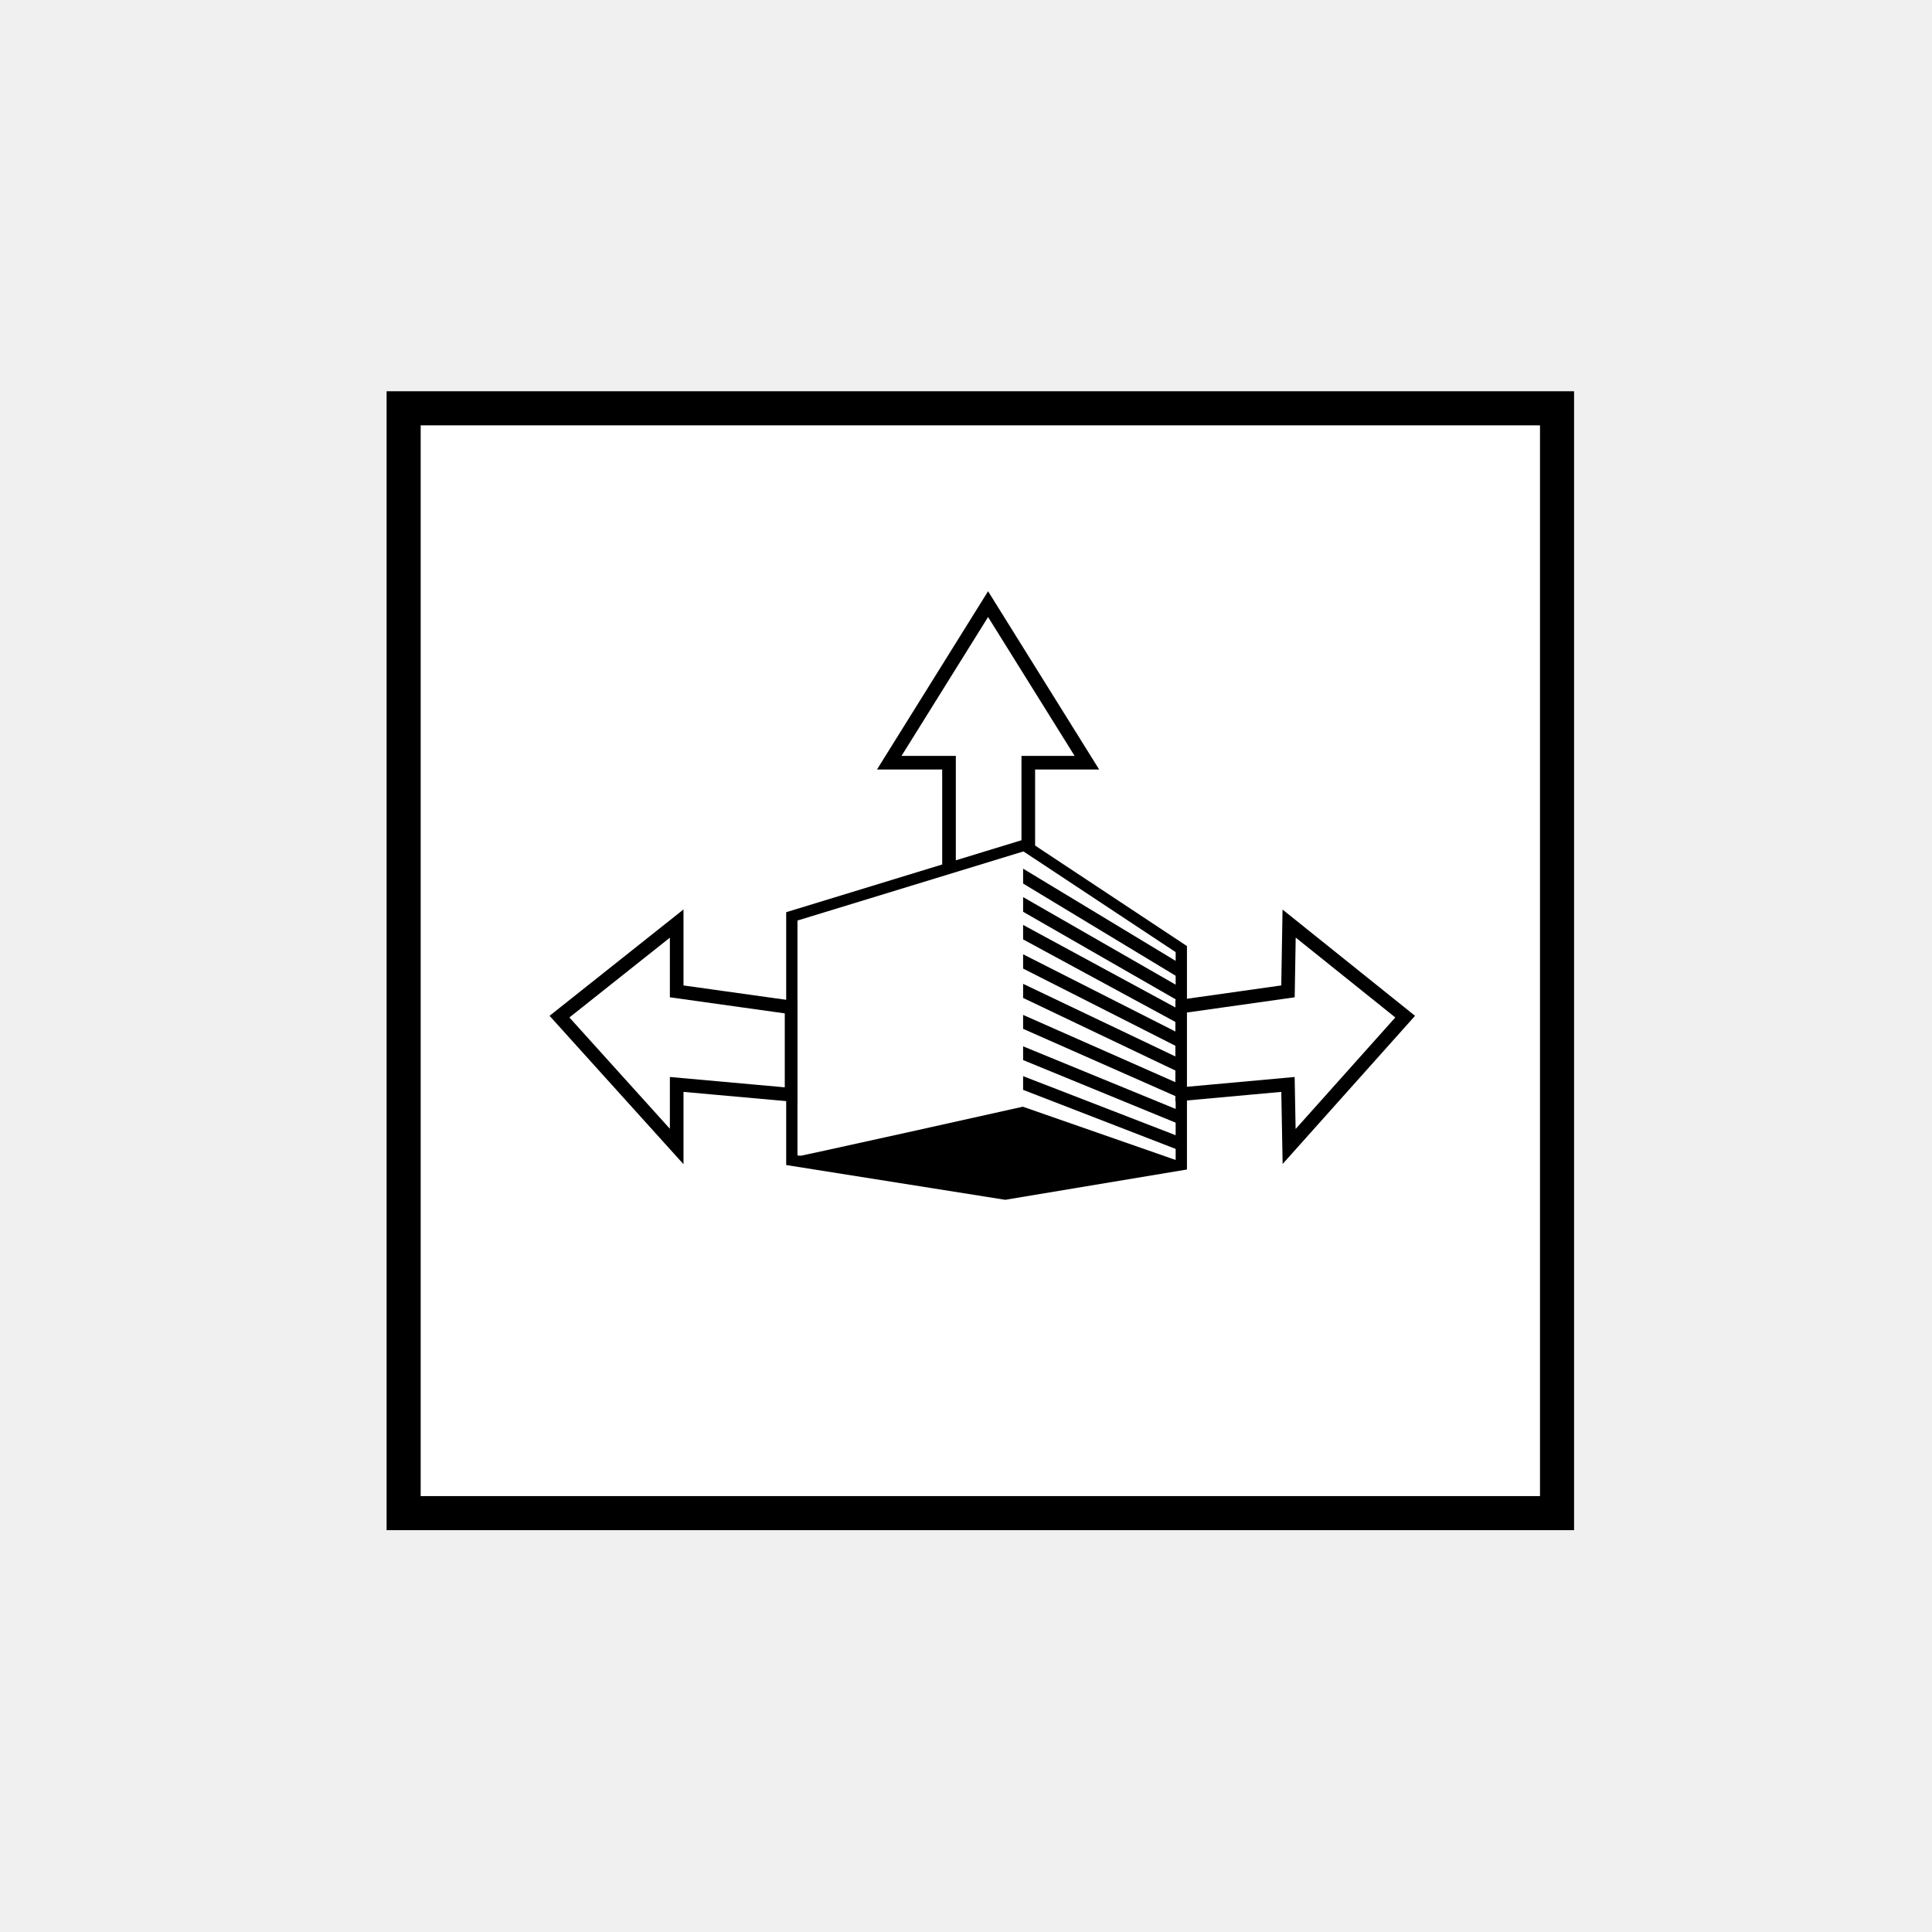
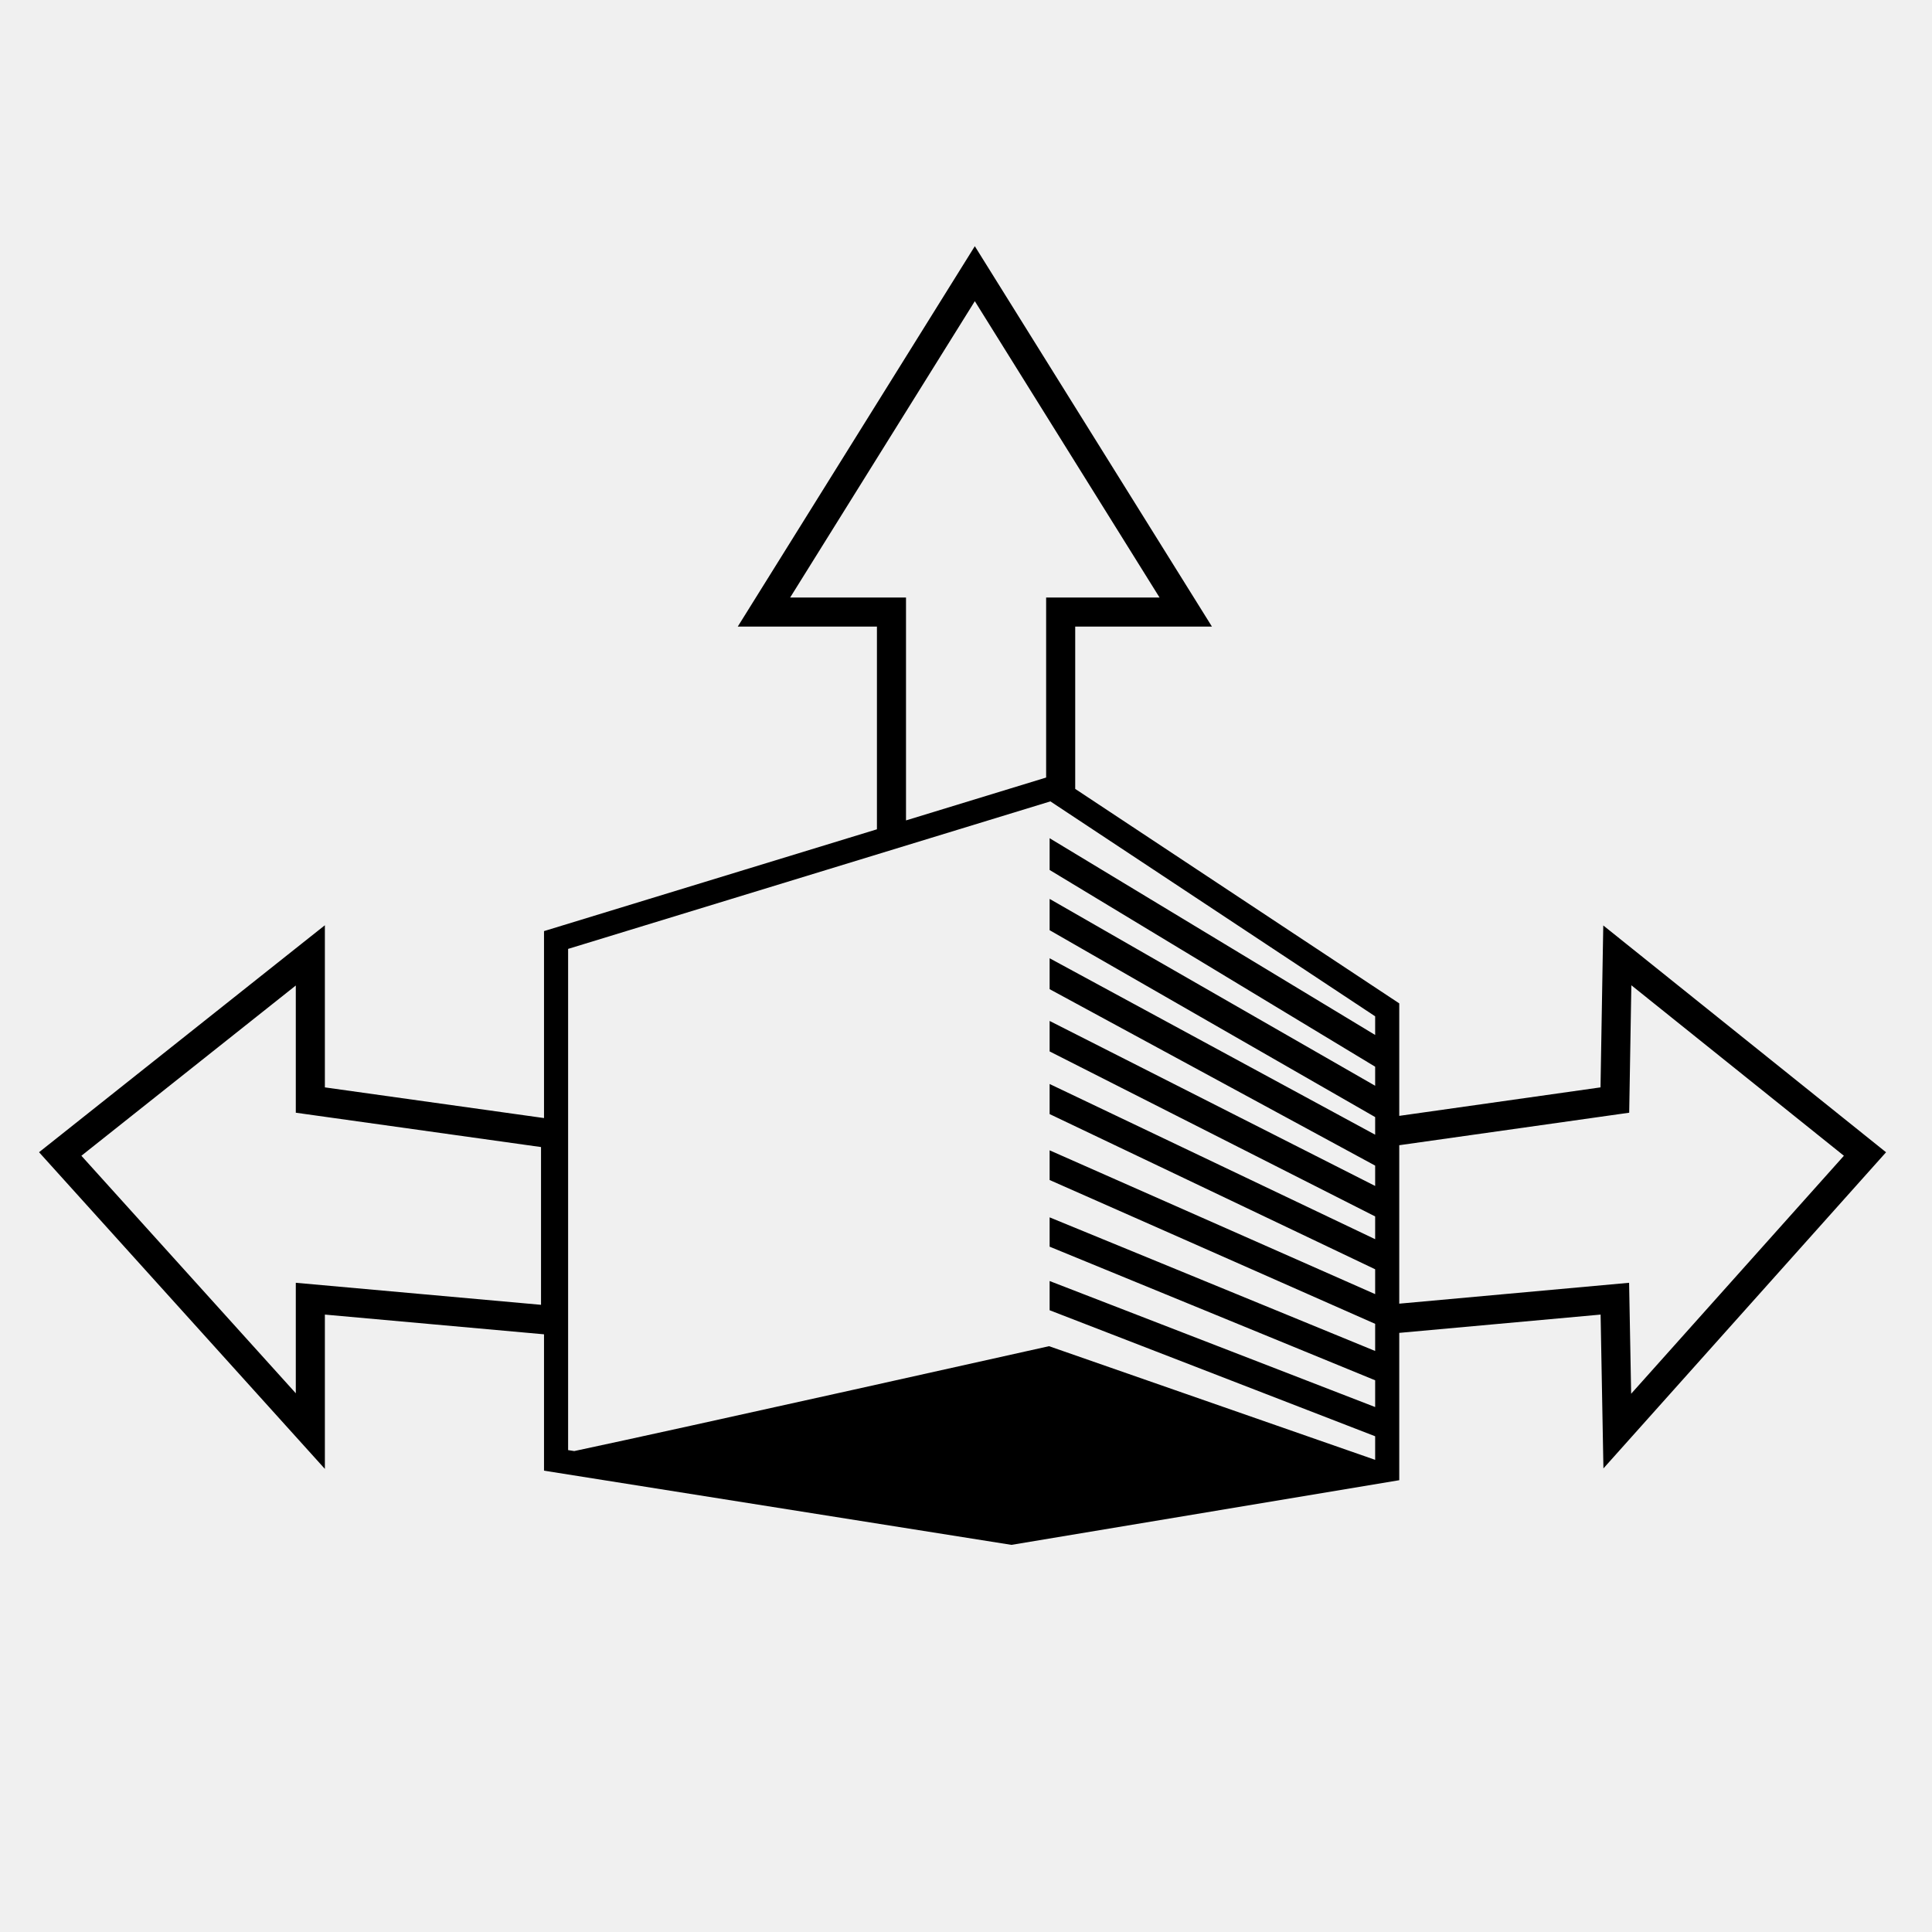
- <svg xmlns="http://www.w3.org/2000/svg" width="80mm" height="80mm" viewBox="0 0 283.465 283.465" id="svg38008" version="1.1">
+ <svg xmlns="http://www.w3.org/2000/svg" version="1.1" id="svg38008" viewBox="0 0 283.465 283.465" height="80mm" width="80mm">
  <defs id="defs38010" />
-   <g id="layer1" transform="translate(0,-768.8976)">
-     <rect style="opacity:1;fill:#ffffff;fill-opacity:1;fill-rule:nonzero;stroke:#000000;stroke-width:5;stroke-linecap:square;stroke-linejoin:miter;stroke-miterlimit:4;stroke-dasharray:none;stroke-dashoffset:825.364;stroke-opacity:1" id="rect37523" width="169.228" height="162.102" x="59.222" y="828.804" ry="0" />
-     <polygon stroke-miterlimit="10" points="-954.1,669 -943.9,660.9 -943.9,666.8 -933.9,668.2 -933.9,675.8 -943.9,674.9 -943.9,680.3 " id="polygon2361-5-5" style="fill:#ffffff;fill-opacity:1;stroke:#000000;stroke-width:1.186;stroke-miterlimit:10;stroke-dasharray:none" transform="matrix(1.68589,0,0,1.68589,1690.595,-209.8001)" />
-     <polygon stroke-miterlimit="10" points="-880.5,669 -890.6,660.9 -890.7,666.8 -900.6,668.2 -900.6,675.8 -890.7,674.9 -890.6,680.3 " id="polygon2363-0-3" style="fill:#ffffff;fill-opacity:1;stroke:#000000;stroke-width:1.186;stroke-miterlimit:10;stroke-dasharray:none" transform="matrix(1.68589,0,0,1.68589,1690.595,-209.8001)" />
-     <polygon stroke-miterlimit="10" points="-916.8,633.1 -925.4,646.9 -920.2,646.9 -920.2,656.6 -913.3,656.6 -913.3,646.9 -908.2,646.9 " id="polygon2365-2-5" style="fill:#ffffff;fill-opacity:1;stroke:#000000;stroke-width:1.186;stroke-miterlimit:10;stroke-dasharray:none" transform="matrix(1.68589,0,0,1.68589,1690.595,-209.8001)" />
-     <g id="g37525" transform="matrix(0.8686527,0,0,0.8686527,-768.9809,836.7796)">
-       <path style="color:#000000;font-style:normal;font-variant:normal;font-weight:normal;font-stretch:normal;font-size:medium;line-height:normal;font-family:sans-serif;text-indent:0;text-align:start;text-decoration:none;text-decoration-line:none;text-decoration-style:solid;text-decoration-color:#000000;letter-spacing:normal;word-spacing:normal;text-transform:none;direction:ltr;block-progression:tb;writing-mode:lr-tb;baseline-shift:baseline;text-anchor:start;white-space:normal;clip-rule:nonzero;display:inline;overflow:visible;visibility:visible;opacity:1;isolation:auto;mix-blend-mode:normal;color-interpolation:sRGB;color-interpolation-filters:linearRGB;solid-color:#000000;solid-opacity:1;fill:#ffffff;fill-opacity:1;fill-rule:nonzero;stroke:none;stroke-width:1;stroke-linecap:butt;stroke-linejoin:miter;stroke-miterlimit:10;stroke-dasharray:none;stroke-dashoffset:0;stroke-opacity:1;color-rendering:auto;image-rendering:auto;shape-rendering:auto;text-rendering:auto;enable-background:accumulate" d="m 1058.082,65.574 25.704,17.012 0,35.1 -28.795,4.8 -35.081,-5.568 0,-39.67 z" id="path37527" />
-       <g transform="translate(140.2942,-30.22913)" id="g37529">
-         <path style="color:#000000;font-style:normal;font-variant:normal;font-weight:normal;font-stretch:normal;font-size:medium;line-height:normal;font-family:sans-serif;text-indent:0;text-align:start;text-decoration:none;text-decoration-line:none;text-decoration-style:solid;text-decoration-color:#000000;letter-spacing:normal;word-spacing:normal;text-transform:none;direction:ltr;block-progression:tb;writing-mode:lr-tb;baseline-shift:baseline;text-anchor:start;white-space:normal;clip-rule:nonzero;display:inline;overflow:visible;visibility:visible;opacity:1;isolation:auto;mix-blend-mode:normal;color-interpolation:sRGB;color-interpolation-filters:linearRGB;solid-color:#000000;solid-opacity:1;fill:#000000;fill-opacity:1;fill-rule:nonzero;stroke:none;stroke-width:1;stroke-linecap:butt;stroke-linejoin:miter;stroke-miterlimit:10;stroke-dasharray:none;stroke-dashoffset:0;stroke-opacity:1;color-rendering:auto;image-rendering:auto;shape-rendering:auto;text-rendering:auto;enable-background:accumulate" d="m 918.14,93.806 -0.432,0.134 -39.953,12.219 0,42.705 36.996,5.873 30.695,-5.117 0,-37.741 -27.305,-18.073 z m -0.305,2.086 25.704,17.012 0,35.1 -28.795,4.8 -35.081,-5.568 0,-39.67 38.172,-11.675 z" id="path37531" />
-         <path style="opacity:1;fill:#000000;fill-opacity:1;fill-rule:nonzero;stroke:none;stroke-width:3;stroke-linecap:butt;stroke-linejoin:miter;stroke-miterlimit:10;stroke-dasharray:none;stroke-dashoffset:825.364;stroke-opacity:1" d="m 877.856,147.773 c 0.66,0 39.871,-8.761 39.871,-8.761 l 27.31,9.518 -31.387,5.181 z" id="path37533" />
-         <path style="color:#000000;font-style:normal;font-variant:normal;font-weight:normal;font-stretch:normal;font-size:medium;line-height:normal;font-family:sans-serif;text-indent:0;text-align:start;text-decoration:none;text-decoration-line:none;text-decoration-style:solid;text-decoration-color:#000000;letter-spacing:normal;word-spacing:normal;text-transform:none;direction:ltr;block-progression:tb;writing-mode:lr-tb;baseline-shift:baseline;text-anchor:start;white-space:normal;clip-rule:nonzero;display:inline;overflow:visible;visibility:visible;opacity:1;isolation:auto;mix-blend-mode:normal;color-interpolation:sRGB;color-interpolation-filters:linearRGB;solid-color:#000000;solid-opacity:1;fill:#000000;fill-opacity:1;fill-rule:nonzero;stroke:none;stroke-width:2.15;stroke-linecap:butt;stroke-linejoin:miter;stroke-miterlimit:10;stroke-dasharray:none;stroke-dashoffset:825.364;stroke-opacity:1;color-rendering:auto;image-rendering:auto;shape-rendering:auto;text-rendering:auto;enable-background:accumulate" d="m 917.773,98.807 0,2.514 26.016,15.723 0,-2.512 z" id="path37535" />
-         <path style="color:#000000;font-style:normal;font-variant:normal;font-weight:normal;font-stretch:normal;font-size:medium;line-height:normal;font-family:sans-serif;text-indent:0;text-align:start;text-decoration:none;text-decoration-line:none;text-decoration-style:solid;text-decoration-color:#000000;letter-spacing:normal;word-spacing:normal;text-transform:none;direction:ltr;block-progression:tb;writing-mode:lr-tb;baseline-shift:baseline;text-anchor:start;white-space:normal;clip-rule:nonzero;display:inline;overflow:visible;visibility:visible;opacity:1;isolation:auto;mix-blend-mode:normal;color-interpolation:sRGB;color-interpolation-filters:linearRGB;solid-color:#000000;solid-opacity:1;fill:#000000;fill-opacity:1;fill-rule:nonzero;stroke:none;stroke-width:2.15;stroke-linecap:butt;stroke-linejoin:miter;stroke-miterlimit:10;stroke-dasharray:none;stroke-dashoffset:825.364;stroke-opacity:1;color-rendering:auto;image-rendering:auto;shape-rendering:auto;text-rendering:auto;enable-background:accumulate" d="m 917.773,133.854 0,2.312 26.887,10.409 0,-2.312 z" id="path37537" />
-         <path style="color:#000000;font-style:normal;font-variant:normal;font-weight:normal;font-stretch:normal;font-size:medium;line-height:normal;font-family:sans-serif;text-indent:0;text-align:start;text-decoration:none;text-decoration-line:none;text-decoration-style:solid;text-decoration-color:#000000;letter-spacing:normal;word-spacing:normal;text-transform:none;direction:ltr;block-progression:tb;writing-mode:lr-tb;baseline-shift:baseline;text-anchor:start;white-space:normal;clip-rule:nonzero;display:inline;overflow:visible;visibility:visible;opacity:1;isolation:auto;mix-blend-mode:normal;color-interpolation:sRGB;color-interpolation-filters:linearRGB;solid-color:#000000;solid-opacity:1;fill:#000000;fill-opacity:1;fill-rule:nonzero;stroke:none;stroke-width:2.15;stroke-linecap:butt;stroke-linejoin:miter;stroke-miterlimit:10;stroke-dasharray:none;stroke-dashoffset:825.364;stroke-opacity:1;color-rendering:auto;image-rendering:auto;shape-rendering:auto;text-rendering:auto;enable-background:accumulate" d="m 917.773,103.609 0,2.479 26.402,15.156 0,-2.479 z" id="path37539" />
-         <path style="color:#000000;font-style:normal;font-variant:normal;font-weight:normal;font-stretch:normal;font-size:medium;line-height:normal;font-family:sans-serif;text-indent:0;text-align:start;text-decoration:none;text-decoration-line:none;text-decoration-style:solid;text-decoration-color:#000000;letter-spacing:normal;word-spacing:normal;text-transform:none;direction:ltr;block-progression:tb;writing-mode:lr-tb;baseline-shift:baseline;text-anchor:start;white-space:normal;clip-rule:nonzero;display:inline;overflow:visible;visibility:visible;opacity:1;isolation:auto;mix-blend-mode:normal;color-interpolation:sRGB;color-interpolation-filters:linearRGB;solid-color:#000000;solid-opacity:1;fill:#000000;fill-opacity:1;fill-rule:nonzero;stroke:none;stroke-width:2.15;stroke-linecap:butt;stroke-linejoin:miter;stroke-miterlimit:10;stroke-dasharray:none;stroke-dashoffset:825.364;stroke-opacity:1;color-rendering:auto;image-rendering:auto;shape-rendering:auto;text-rendering:auto;enable-background:accumulate" d="m 917.773,108.309 0,2.445 26.596,14.416 0,-2.445 z" id="path37541" />
-         <path style="color:#000000;font-style:normal;font-variant:normal;font-weight:normal;font-stretch:normal;font-size:medium;line-height:normal;font-family:sans-serif;text-indent:0;text-align:start;text-decoration:none;text-decoration-line:none;text-decoration-style:solid;text-decoration-color:#000000;letter-spacing:normal;word-spacing:normal;text-transform:none;direction:ltr;block-progression:tb;writing-mode:lr-tb;baseline-shift:baseline;text-anchor:start;white-space:normal;clip-rule:nonzero;display:inline;overflow:visible;visibility:visible;opacity:1;isolation:auto;mix-blend-mode:normal;color-interpolation:sRGB;color-interpolation-filters:linearRGB;solid-color:#000000;solid-opacity:1;fill:#000000;fill-opacity:1;fill-rule:nonzero;stroke:none;stroke-width:2.15;stroke-linecap:butt;stroke-linejoin:miter;stroke-miterlimit:10;stroke-dasharray:none;stroke-dashoffset:825.364;stroke-opacity:1;color-rendering:auto;image-rendering:auto;shape-rendering:auto;text-rendering:auto;enable-background:accumulate" d="m 917.773,113.27 0,2.412 26.5,13.434 0,-2.412 z" id="path37543" />
-         <path style="color:#000000;font-style:normal;font-variant:normal;font-weight:normal;font-stretch:normal;font-size:medium;line-height:normal;font-family:sans-serif;text-indent:0;text-align:start;text-decoration:none;text-decoration-line:none;text-decoration-style:solid;text-decoration-color:#000000;letter-spacing:normal;word-spacing:normal;text-transform:none;direction:ltr;block-progression:tb;writing-mode:lr-tb;baseline-shift:baseline;text-anchor:start;white-space:normal;clip-rule:nonzero;display:inline;overflow:visible;visibility:visible;opacity:1;isolation:auto;mix-blend-mode:normal;color-interpolation:sRGB;color-interpolation-filters:linearRGB;solid-color:#000000;solid-opacity:1;fill:#000000;fill-opacity:1;fill-rule:nonzero;stroke:none;stroke-width:2.15;stroke-linecap:butt;stroke-linejoin:miter;stroke-miterlimit:10;stroke-dasharray:none;stroke-dashoffset:825.364;stroke-opacity:1;color-rendering:auto;image-rendering:auto;shape-rendering:auto;text-rendering:auto;enable-background:accumulate" d="m 917.773,118.26 0,2.381 26.693,12.727 0,-2.381 z" id="path37545" />
-         <path style="color:#000000;font-style:normal;font-variant:normal;font-weight:normal;font-stretch:normal;font-size:medium;line-height:normal;font-family:sans-serif;text-indent:0;text-align:start;text-decoration:none;text-decoration-line:none;text-decoration-style:solid;text-decoration-color:#000000;letter-spacing:normal;word-spacing:normal;text-transform:none;direction:ltr;block-progression:tb;writing-mode:lr-tb;baseline-shift:baseline;text-anchor:start;white-space:normal;clip-rule:nonzero;display:inline;overflow:visible;visibility:visible;opacity:1;isolation:auto;mix-blend-mode:normal;color-interpolation:sRGB;color-interpolation-filters:linearRGB;solid-color:#000000;solid-opacity:1;fill:#000000;fill-opacity:1;fill-rule:nonzero;stroke:none;stroke-width:2.15;stroke-linecap:butt;stroke-linejoin:miter;stroke-miterlimit:10;stroke-dasharray:none;stroke-dashoffset:825.364;stroke-opacity:1;color-rendering:auto;image-rendering:auto;shape-rendering:auto;text-rendering:auto;enable-background:accumulate" d="m 917.773,123.51 0,2.35 26.596,11.75 0,-2.352 z" id="path37547" />
-         <path style="color:#000000;font-style:normal;font-variant:normal;font-weight:normal;font-stretch:normal;font-size:medium;line-height:normal;font-family:sans-serif;text-indent:0;text-align:start;text-decoration:none;text-decoration-line:none;text-decoration-style:solid;text-decoration-color:#000000;letter-spacing:normal;word-spacing:normal;text-transform:none;direction:ltr;block-progression:tb;writing-mode:lr-tb;baseline-shift:baseline;text-anchor:start;white-space:normal;clip-rule:nonzero;display:inline;overflow:visible;visibility:visible;opacity:1;isolation:auto;mix-blend-mode:normal;color-interpolation:sRGB;color-interpolation-filters:linearRGB;solid-color:#000000;solid-opacity:1;fill:#000000;fill-opacity:1;fill-rule:nonzero;stroke:none;stroke-width:2.15;stroke-linecap:butt;stroke-linejoin:miter;stroke-miterlimit:10;stroke-dasharray:none;stroke-dashoffset:825.364;stroke-opacity:1;color-rendering:auto;image-rendering:auto;shape-rendering:auto;text-rendering:auto;enable-background:accumulate" d="m 917.773,128.815 0,2.32 26.791,10.997 0,-2.32 z" id="path37549" />
-       </g>
+   <g transform="translate(0,-768.8976)" id="layer1">
+     <path id="polygon2361-5-5" transform="translate(0,768.8976)" d="M 143.027 36.121 L 108.244 91.936 L 112.088 91.936 L 128.664 91.936 L 128.664 121.676 L 79.818 136.613 L 79.818 164.043 L 47.666 159.541 L 47.666 135.754 L 44.201 138.502 L 5.729 169.055 L 47.666 215.518 L 47.666 192.877 L 79.818 195.771 L 79.818 215.777 L 148.398 226.664 L 205.299 217.178 L 205.299 195.561 L 234.842 192.877 L 235.256 215.447 L 276.723 169.062 L 235.234 135.783 L 235.158 140.139 L 234.828 159.541 L 205.299 163.721 L 205.299 147.217 L 157.756 115.748 L 157.756 91.936 L 177.818 91.936 L 143.027 36.121 z M 143.027 44.188 L 170.131 87.67 L 153.49 87.67 L 153.49 114.082 L 132.93 120.371 L 132.93 87.67 L 115.932 87.67 L 143.027 44.188 z M 154.115 117.58 L 201.764 149.115 L 201.764 151.852 L 154.002 122.984 L 154.002 127.643 L 201.764 156.508 L 201.764 159.305 L 154.002 131.887 L 154.002 136.48 L 201.764 163.9 L 201.764 166.486 L 154.002 140.598 L 154.002 145.131 L 201.764 171.02 L 201.764 174.006 L 154.002 149.795 L 154.002 154.266 L 201.764 178.477 L 201.764 181.816 L 154.002 159.045 L 154.002 163.459 L 201.764 186.23 L 201.764 189.875 L 154.002 168.777 L 154.002 173.133 L 201.764 194.234 L 201.764 198.217 L 154.002 178.611 L 154.002 182.914 L 201.764 202.518 L 201.764 206.443 L 154.002 187.953 L 154.002 192.24 L 201.764 210.73 L 201.764 214.182 L 201.748 214.184 L 153.916 197.514 C 153.916 197.514 99.772 209.612 84.254 212.902 L 83.354 212.76 L 83.354 139.223 L 154.115 117.58 z M 239.354 144.559 L 270.539 169.574 L 239.324 204.492 L 239.023 188.211 L 205.299 191.275 L 205.299 168.027 L 239.037 163.258 L 239.354 144.559 z M 43.4 144.594 L 43.4 163.258 L 79.379 168.297 L 79.379 191.443 L 43.4 188.211 L 43.4 204.422 L 11.941 169.574 L 43.4 144.594 z " style="color:#000000;font-style:normal;font-variant:normal;font-weight:normal;font-stretch:normal;font-size:medium;line-height:normal;font-family:sans-serif;text-indent:0;text-align:start;text-decoration:none;text-decoration-line:none;text-decoration-style:solid;text-decoration-color:#000000;letter-spacing:normal;word-spacing:normal;text-transform:none;direction:ltr;block-progression:tb;writing-mode:lr-tb;baseline-shift:baseline;text-anchor:start;white-space:normal;clip-rule:nonzero;display:inline;overflow:visible;visibility:visible;opacity:1;isolation:auto;mix-blend-mode:normal;color-interpolation:sRGB;color-interpolation-filters:linearRGB;solid-color:#000000;solid-opacity:1;fill:#000000;fill-opacity:1;fill-rule:nonzero;stroke:none;stroke-width:1.186;stroke-linecap:butt;stroke-linejoin:miter;stroke-miterlimit:10;stroke-dasharray:none;stroke-dashoffset:0;stroke-opacity:1;color-rendering:auto;image-rendering:auto;shape-rendering:auto;text-rendering:auto;enable-background:accumulate" />
+     <g transform="matrix(1.853749,0,0,1.853749,-1807.389,764.7559)" id="g37525">
+       <g id="g37529" transform="translate(140.2942,-30.22913)" />
    </g>
  </g>
</svg>
